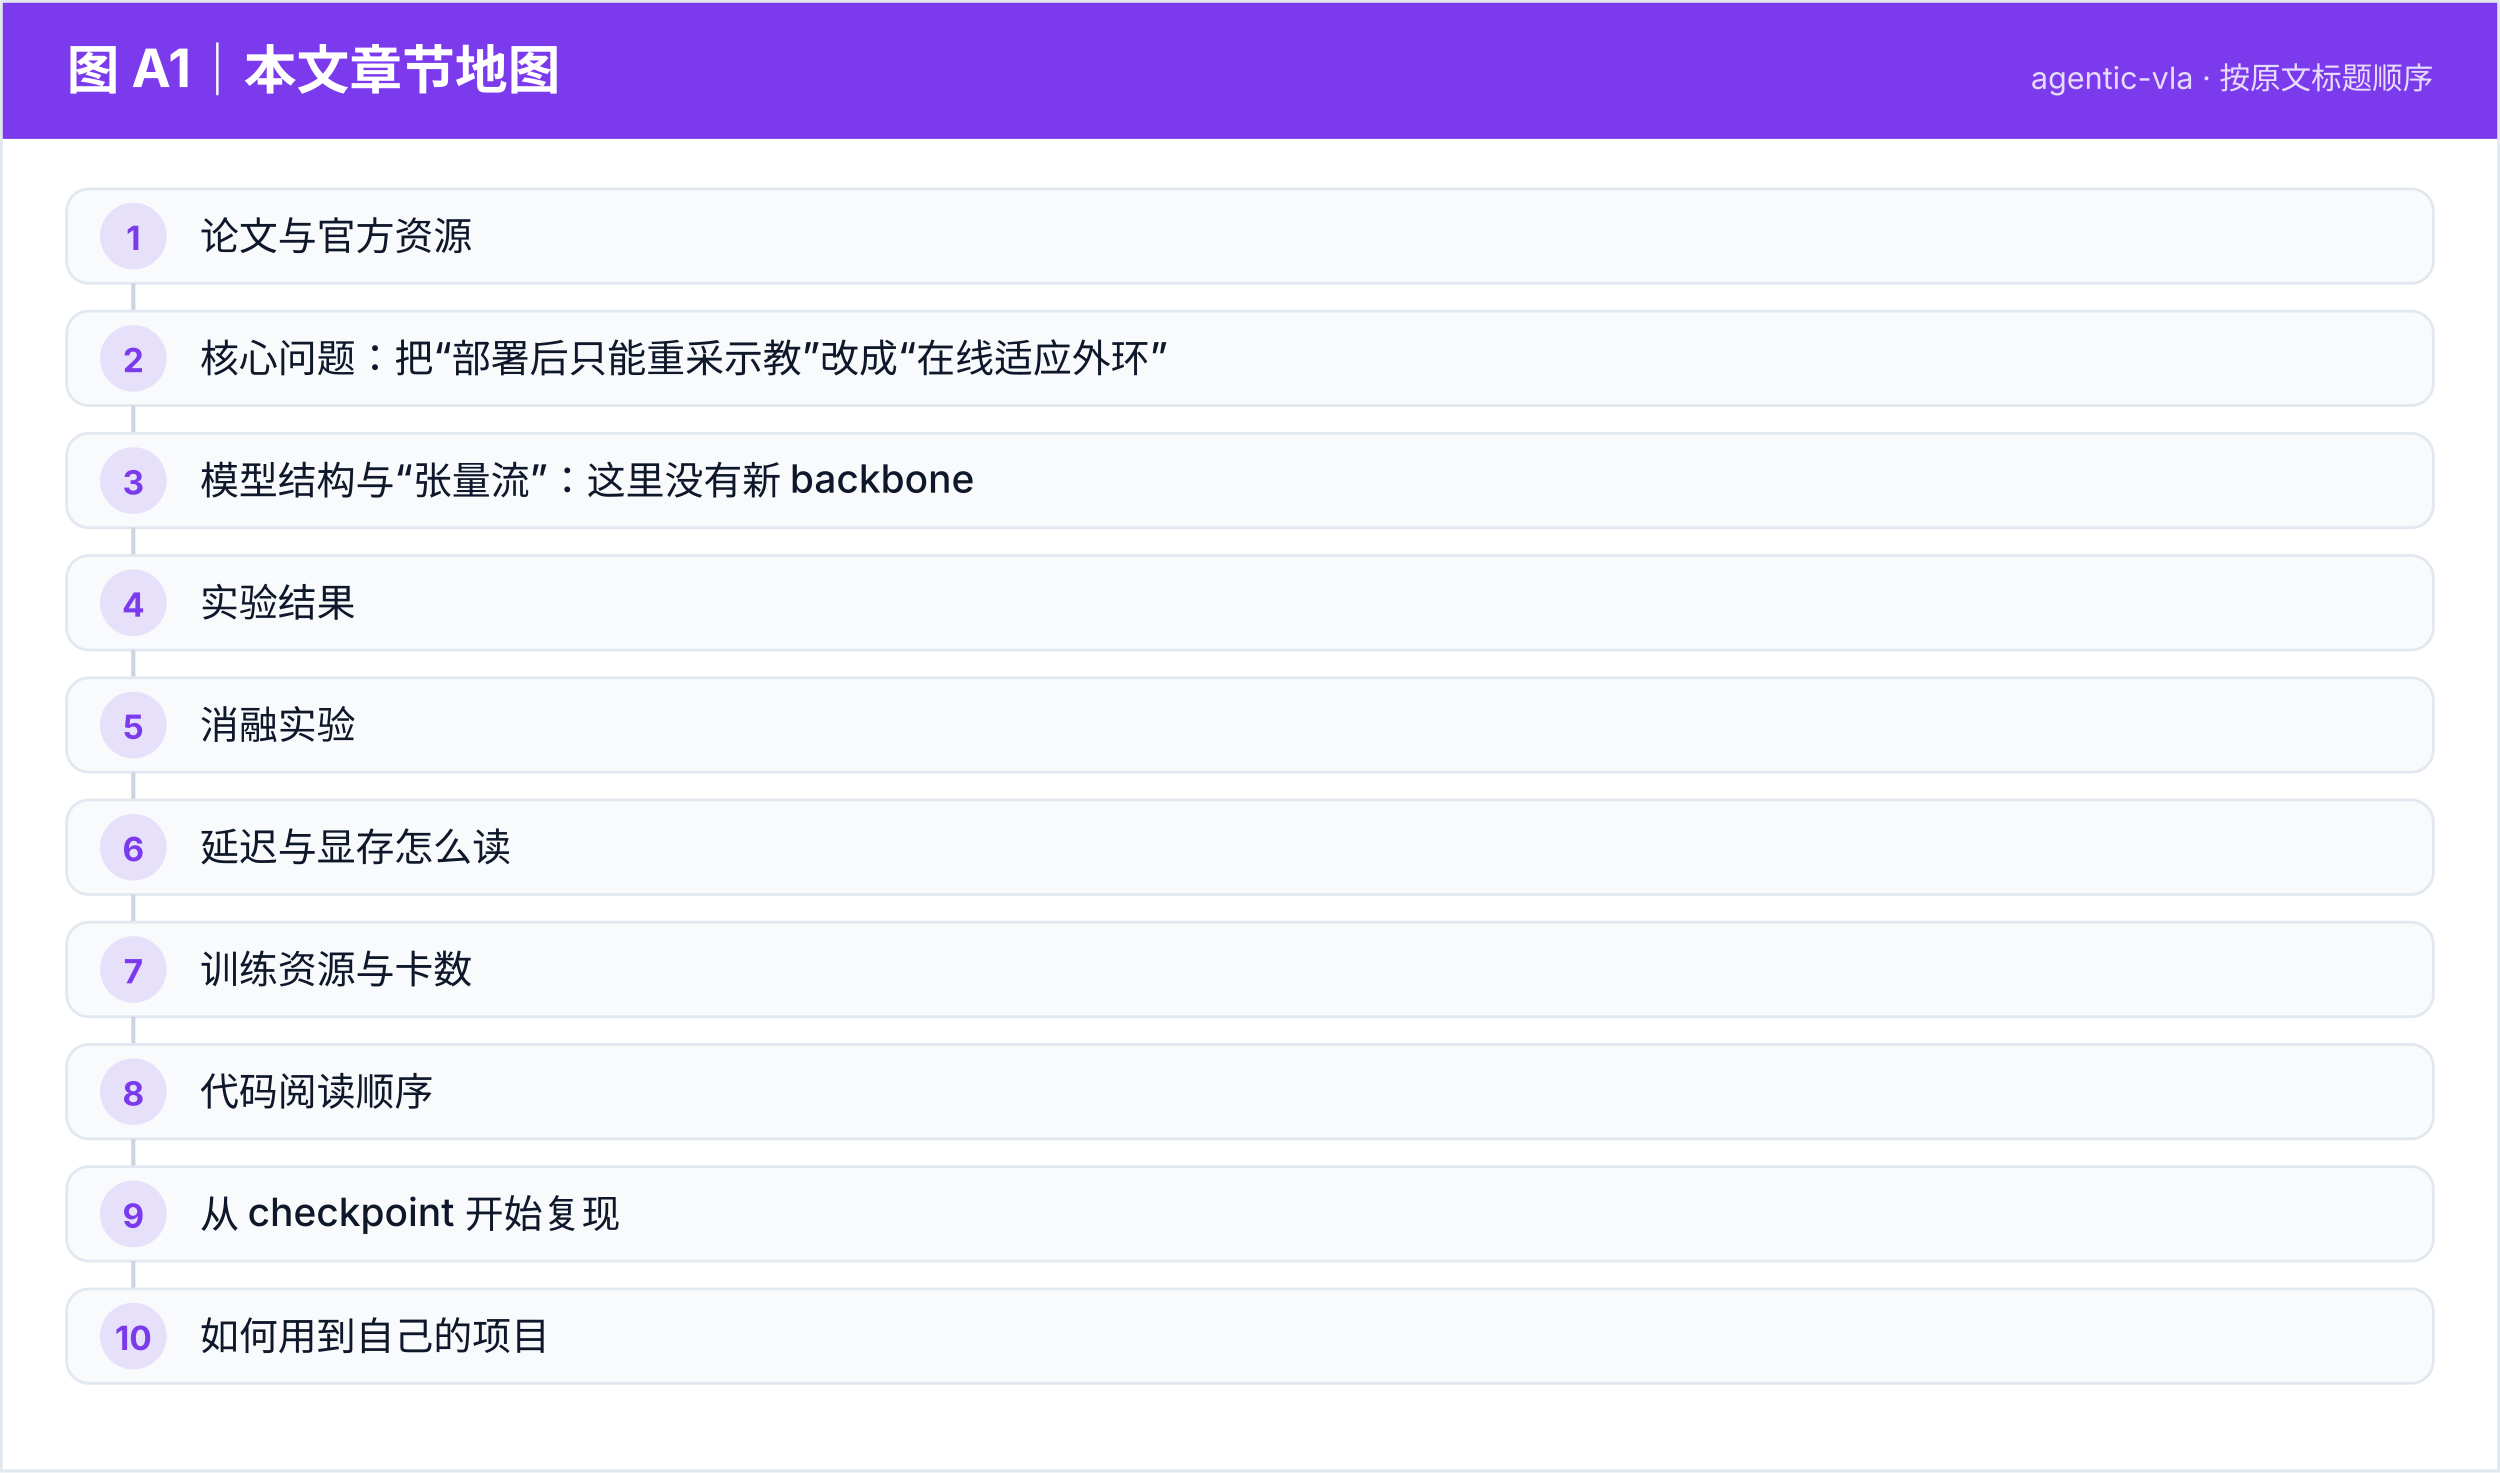
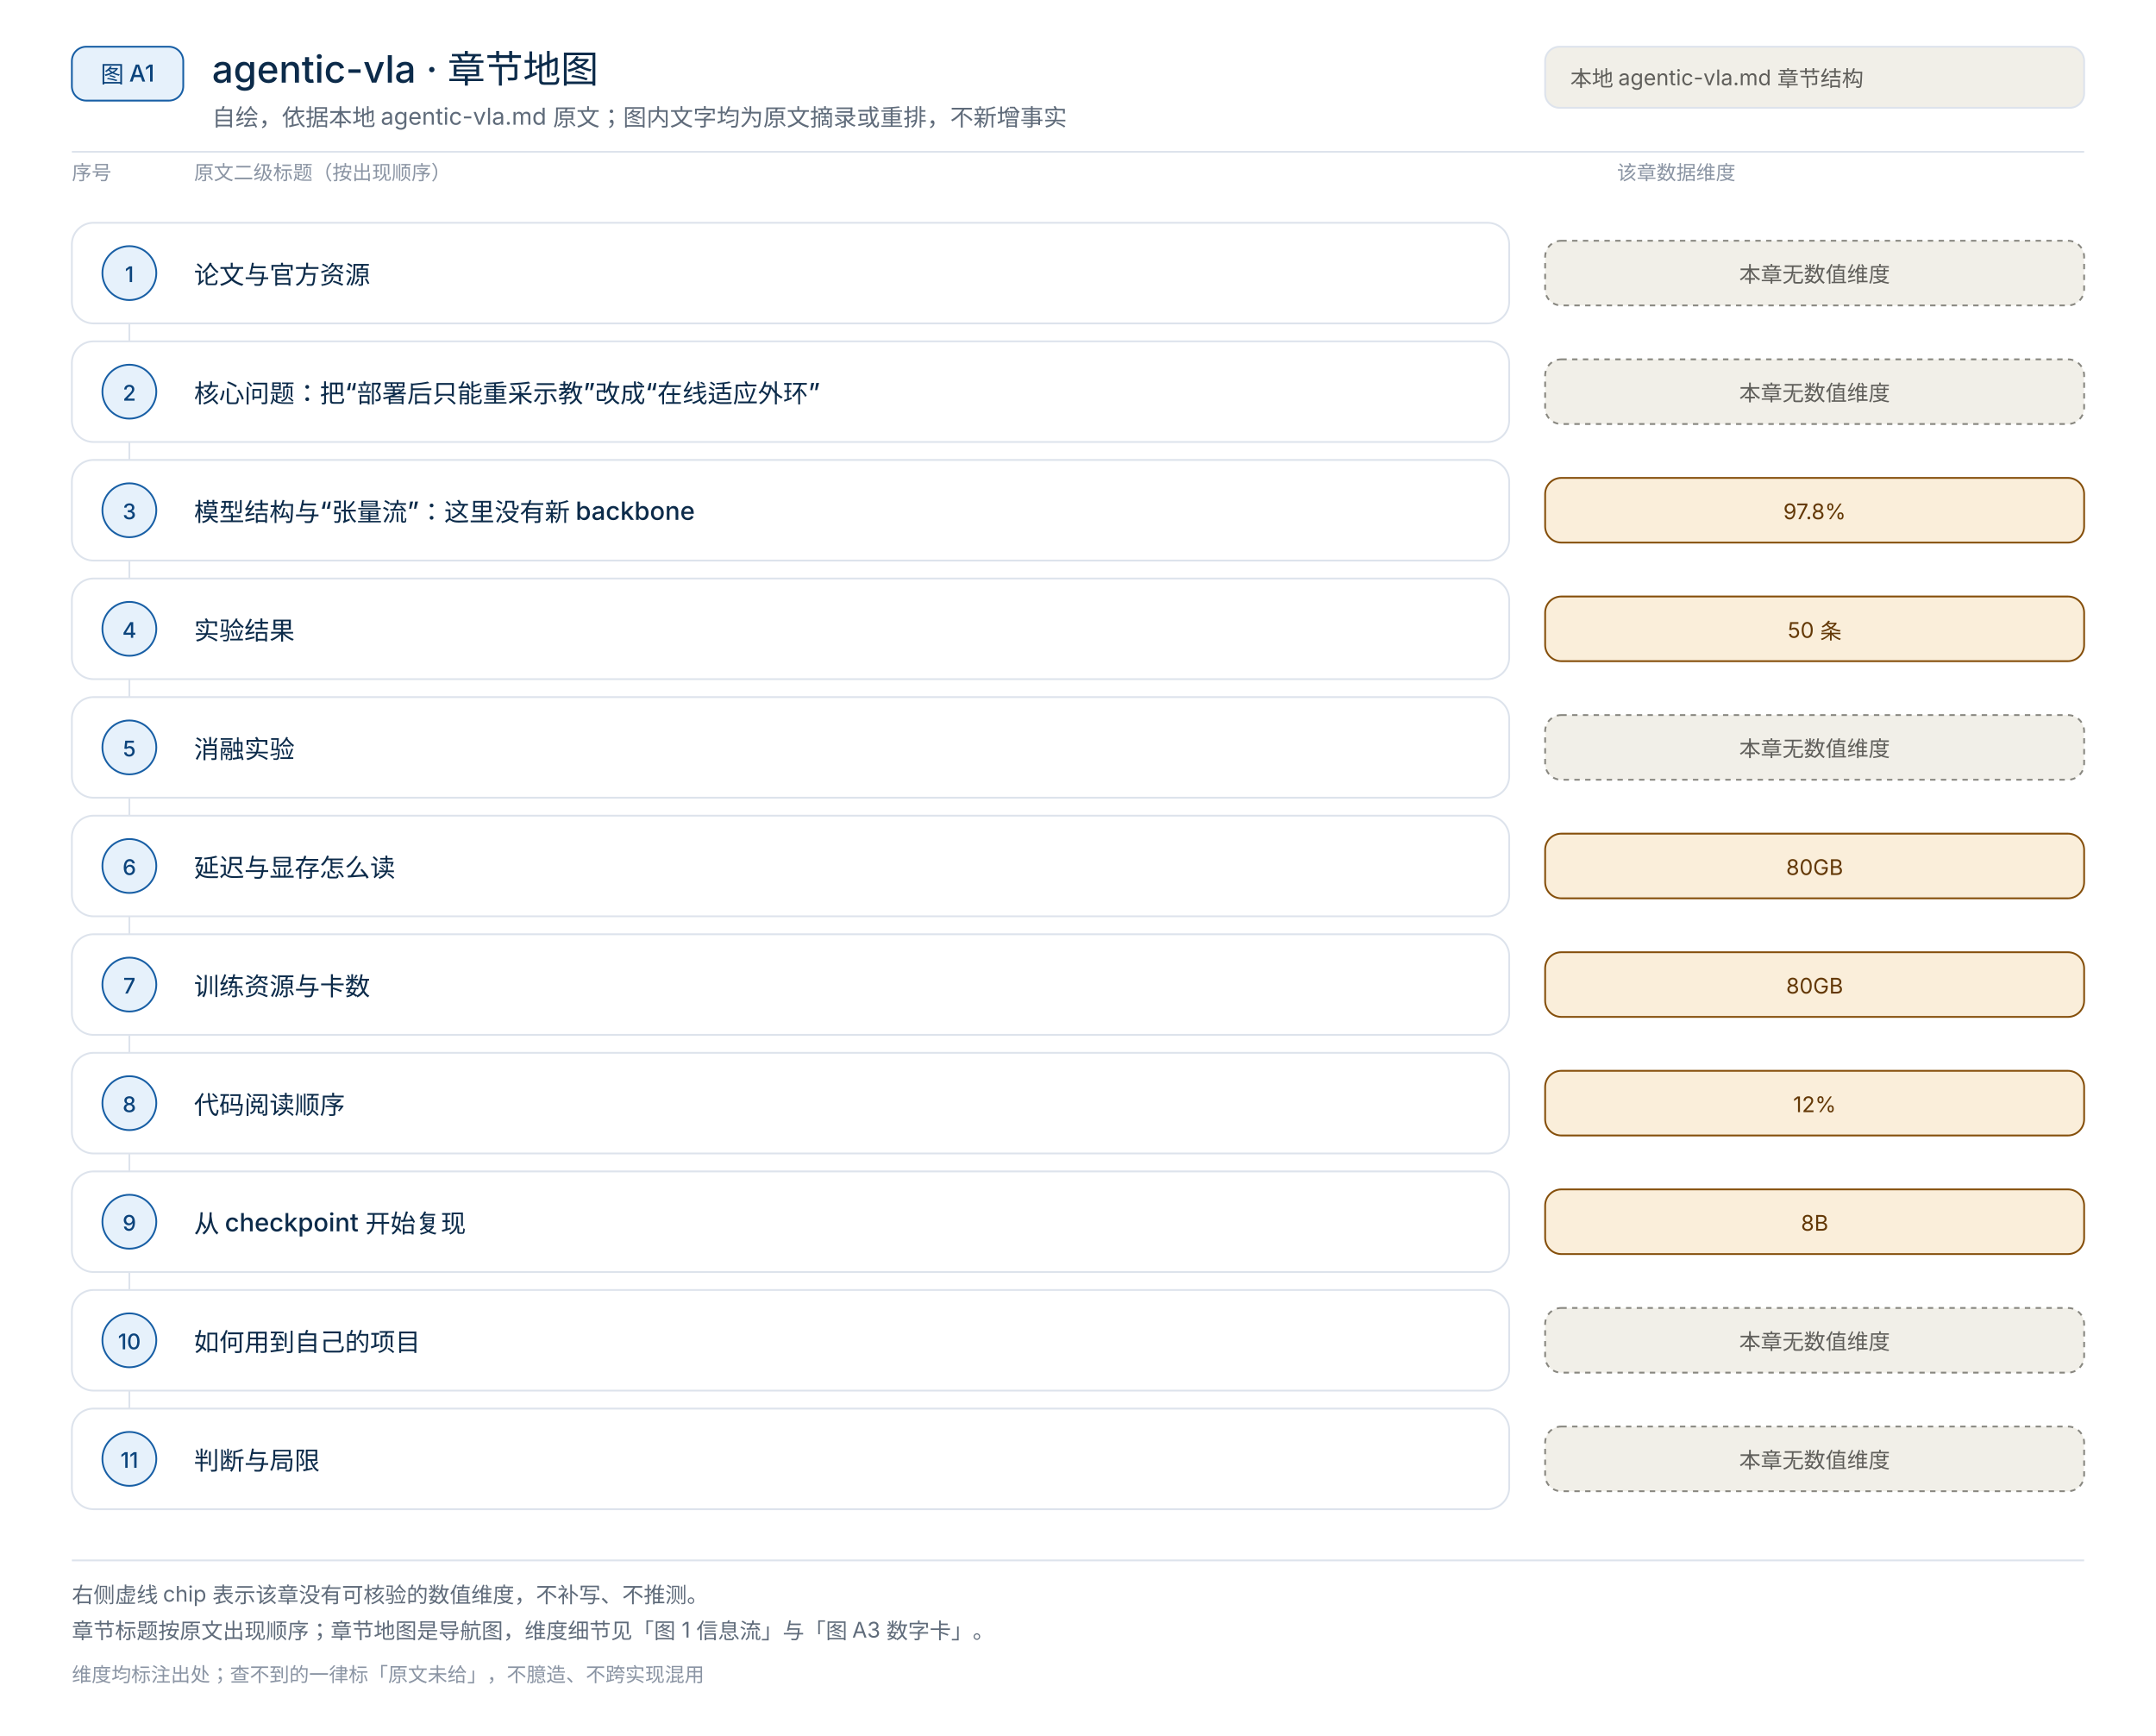
- <svg xmlns="http://www.w3.org/2000/svg" viewBox="0 0 900 530" width="900" height="530" font-family="PingFang SC, -apple-system, BlinkMacSystemFont, Microsoft YaHei, sans-serif">
-   <rect width="900" height="530" fill="#ffffff" />
-   <rect x="0" y="0" width="900" height="50" fill="#7c3aed" />
-   <text x="24" y="32" font-size="19" fill="#ffffff" font-weight="700" text-anchor="start">图 A1｜本文章节地图</text>
-   <text x="876" y="32" font-size="11" fill="#ffffff" font-weight="400" text-anchor="end" opacity="0.82">agentic-vla · 按原文标题顺序</text>
-   <rect x="24" y="68" width="852" height="34" rx="8" fill="#f8fafc" stroke="#e2e8f0" />
-   <circle cx="48" cy="85" r="12" fill="#7c3aed" opacity="0.14" />
-   <text x="48" y="90" font-size="12" fill="#7c3aed" font-weight="700" text-anchor="middle">1</text>
-   <text x="72" y="90" font-size="14" fill="#0f172a" font-weight="500" text-anchor="start">论文与官方资源</text>
-   <path d="M48 102 L48 112" stroke="#cbd5e1" stroke-width="1.5" />
-   <rect x="24" y="112" width="852" height="34" rx="8" fill="#f8fafc" stroke="#e2e8f0" />
-   <circle cx="48" cy="129" r="12" fill="#7c3aed" opacity="0.14" />
-   <text x="48" y="134" font-size="12" fill="#7c3aed" font-weight="700" text-anchor="middle">2</text>
-   <text x="72" y="134" font-size="14" fill="#0f172a" font-weight="500" text-anchor="start">核心问题：把“部署后只能重采示教”改成“在线适应外环”</text>
-   <path d="M48 146 L48 156" stroke="#cbd5e1" stroke-width="1.5" />
-   <rect x="24" y="156" width="852" height="34" rx="8" fill="#f8fafc" stroke="#e2e8f0" />
-   <circle cx="48" cy="173" r="12" fill="#7c3aed" opacity="0.14" />
-   <text x="48" y="178" font-size="12" fill="#7c3aed" font-weight="700" text-anchor="middle">3</text>
-   <text x="72" y="178" font-size="14" fill="#0f172a" font-weight="500" text-anchor="start">模型结构与“张量流”：这里没有新 backbone</text>
-   <path d="M48 190 L48 200" stroke="#cbd5e1" stroke-width="1.5" />
-   <rect x="24" y="200" width="852" height="34" rx="8" fill="#f8fafc" stroke="#e2e8f0" />
-   <circle cx="48" cy="217" r="12" fill="#7c3aed" opacity="0.14" />
-   <text x="48" y="222" font-size="12" fill="#7c3aed" font-weight="700" text-anchor="middle">4</text>
-   <text x="72" y="222" font-size="14" fill="#0f172a" font-weight="500" text-anchor="start">实验结果</text>
-   <path d="M48 234 L48 244" stroke="#cbd5e1" stroke-width="1.5" />
-   <rect x="24" y="244" width="852" height="34" rx="8" fill="#f8fafc" stroke="#e2e8f0" />
-   <circle cx="48" cy="261" r="12" fill="#7c3aed" opacity="0.14" />
-   <text x="48" y="266" font-size="12" fill="#7c3aed" font-weight="700" text-anchor="middle">5</text>
-   <text x="72" y="266" font-size="14" fill="#0f172a" font-weight="500" text-anchor="start">消融实验</text>
-   <path d="M48 278 L48 288" stroke="#cbd5e1" stroke-width="1.5" />
-   <rect x="24" y="288" width="852" height="34" rx="8" fill="#f8fafc" stroke="#e2e8f0" />
-   <circle cx="48" cy="305" r="12" fill="#7c3aed" opacity="0.14" />
-   <text x="48" y="310" font-size="12" fill="#7c3aed" font-weight="700" text-anchor="middle">6</text>
-   <text x="72" y="310" font-size="14" fill="#0f172a" font-weight="500" text-anchor="start">延迟与显存怎么读</text>
-   <path d="M48 322 L48 332" stroke="#cbd5e1" stroke-width="1.5" />
-   <rect x="24" y="332" width="852" height="34" rx="8" fill="#f8fafc" stroke="#e2e8f0" />
-   <circle cx="48" cy="349" r="12" fill="#7c3aed" opacity="0.14" />
-   <text x="48" y="354" font-size="12" fill="#7c3aed" font-weight="700" text-anchor="middle">7</text>
-   <text x="72" y="354" font-size="14" fill="#0f172a" font-weight="500" text-anchor="start">训练资源与卡数</text>
-   <path d="M48 366 L48 376" stroke="#cbd5e1" stroke-width="1.5" />
-   <rect x="24" y="376" width="852" height="34" rx="8" fill="#f8fafc" stroke="#e2e8f0" />
-   <circle cx="48" cy="393" r="12" fill="#7c3aed" opacity="0.14" />
-   <text x="48" y="398" font-size="12" fill="#7c3aed" font-weight="700" text-anchor="middle">8</text>
-   <text x="72" y="398" font-size="14" fill="#0f172a" font-weight="500" text-anchor="start">代码阅读顺序</text>
-   <path d="M48 410 L48 420" stroke="#cbd5e1" stroke-width="1.5" />
-   <rect x="24" y="420" width="852" height="34" rx="8" fill="#f8fafc" stroke="#e2e8f0" />
-   <circle cx="48" cy="437" r="12" fill="#7c3aed" opacity="0.14" />
-   <text x="48" y="442" font-size="12" fill="#7c3aed" font-weight="700" text-anchor="middle">9</text>
-   <text x="72" y="442" font-size="14" fill="#0f172a" font-weight="500" text-anchor="start">从 checkpoint 开始复现</text>
-   <path d="M48 454 L48 464" stroke="#cbd5e1" stroke-width="1.5" />
-   <rect x="24" y="464" width="852" height="34" rx="8" fill="#f8fafc" stroke="#e2e8f0" />
-   <circle cx="48" cy="481" r="12" fill="#7c3aed" opacity="0.14" />
-   <text x="48" y="486" font-size="12" fill="#7c3aed" font-weight="700" text-anchor="middle">10</text>
-   <text x="72" y="486" font-size="14" fill="#0f172a" font-weight="500" text-anchor="start">如何用到自己的项目</text>
-   <rect x="0.5" y="0.5" width="899" height="529" fill="none" stroke="#e2e8f0" />
+ <svg xmlns="http://www.w3.org/2000/svg" width="1200" height="966" viewBox="0 0 1200 966" role="img">
+   <defs>
+     <marker id="arrow" viewBox="0 0 10 10" refX="8" refY="5" markerWidth="6" markerHeight="6" orient="auto-start-reverse">
+       <path d="M2 1L8 5L2 9" fill="none" stroke="#185FA5" stroke-width="1.6" stroke-linecap="round" stroke-linejoin="round" />
+     </marker>
+   </defs>
+   <rect x="0" y="0" width="1200" height="966" rx="0" fill="#FFFFFF" stroke="#FFFFFF" stroke-width="1" />
+   <text x="118" y="46" font-family="-apple-system,BlinkMacSystemFont,'PingFang SC','Microsoft YaHei',sans-serif" font-size="21" font-weight="500" fill="#0C2B4A" text-anchor="start">agentic-vla · 章节地图</text>
+   <text x="118" y="70" font-family="-apple-system,BlinkMacSystemFont,'PingFang SC','Microsoft YaHei',sans-serif" font-size="13" font-weight="400" fill="#5F6B7A" text-anchor="start">自绘，依据本地 agentic-vla.md 原文；图内文字均为原文摘录或重排，不新增事实</text>
+   <rect x="40" y="84" width="1120" height="1" rx="0" fill="#DDE3EC" stroke="#DDE3EC" stroke-width="0" />
+   <rect x="860" y="26" width="300" height="34" rx="8" fill="#F1EFE8" stroke="#DDE3EC" stroke-width="1" />
+   <text x="874" y="48" font-family="-apple-system,BlinkMacSystemFont,'PingFang SC','Microsoft YaHei',sans-serif" font-size="12" font-weight="400" fill="#5F5E5A" text-anchor="start">本地 agentic-vla.md 章节结构</text>
+   <rect x="40" y="26" width="62" height="30" rx="8" fill="#E6F1FB" stroke="#185FA5" stroke-width="1" />
+   <text x="71" y="46" font-family="-apple-system,BlinkMacSystemFont,'PingFang SC','Microsoft YaHei',sans-serif" font-size="13" font-weight="500" fill="#0C447C" text-anchor="middle">图 A1</text>
+   <text x="40" y="100" font-family="-apple-system,BlinkMacSystemFont,'PingFang SC','Microsoft YaHei',sans-serif" font-size="11" font-weight="400" fill="#8A94A3" text-anchor="start">序号</text>
+   <text x="108" y="100" font-family="-apple-system,BlinkMacSystemFont,'PingFang SC','Microsoft YaHei',sans-serif" font-size="11" font-weight="400" fill="#8A94A3" text-anchor="start">原文二级标题（按出现顺序）</text>
+   <text x="900" y="100" font-family="-apple-system,BlinkMacSystemFont,'PingFang SC','Microsoft YaHei',sans-serif" font-size="11" font-weight="400" fill="#8A94A3" text-anchor="start">该章数据维度</text>
+   <rect x="40" y="124" width="800" height="56" rx="12" fill="#FFFFFF" stroke="#DDE3EC" stroke-width="1" />
+   <circle cx="72" cy="152" r="15" fill="#E6F1FB" stroke="#185FA5" stroke-width="1" />
+   <text x="72" y="157" font-family="-apple-system,BlinkMacSystemFont,'PingFang SC','Microsoft YaHei',sans-serif" font-size="12" font-weight="500" fill="#0C447C" text-anchor="middle">1</text>
+   <text x="108" y="158" font-family="-apple-system,BlinkMacSystemFont,'PingFang SC','Microsoft YaHei',sans-serif" font-size="14" font-weight="500" fill="#0C2B4A" text-anchor="start">论文与官方资源</text>
+   <rect x="860" y="134" width="300" height="36" rx="9" fill="#F1EFE8" stroke="#888780" stroke-width="1" stroke-dasharray="3 3" />
+   <text x="1010" y="157" font-family="-apple-system,BlinkMacSystemFont,'PingFang SC','Microsoft YaHei',sans-serif" font-size="12" font-weight="400" fill="#5F5E5A" text-anchor="middle">本章无数值维度</text>
+   <path d="M72 180 L72 190" fill="none" stroke="#DDE3EC" stroke-width="1" />
+   <rect x="40" y="190" width="800" height="56" rx="12" fill="#FFFFFF" stroke="#DDE3EC" stroke-width="1" />
+   <circle cx="72" cy="218" r="15" fill="#E6F1FB" stroke="#185FA5" stroke-width="1" />
+   <text x="72" y="223" font-family="-apple-system,BlinkMacSystemFont,'PingFang SC','Microsoft YaHei',sans-serif" font-size="12" font-weight="500" fill="#0C447C" text-anchor="middle">2</text>
+   <text x="108" y="224" font-family="-apple-system,BlinkMacSystemFont,'PingFang SC','Microsoft YaHei',sans-serif" font-size="14" font-weight="500" fill="#0C2B4A" text-anchor="start">核心问题：把“部署后只能重采示教”改成“在线适应外环”</text>
+   <rect x="860" y="200" width="300" height="36" rx="9" fill="#F1EFE8" stroke="#888780" stroke-width="1" stroke-dasharray="3 3" />
+   <text x="1010" y="223" font-family="-apple-system,BlinkMacSystemFont,'PingFang SC','Microsoft YaHei',sans-serif" font-size="12" font-weight="400" fill="#5F5E5A" text-anchor="middle">本章无数值维度</text>
+   <path d="M72 246 L72 256" fill="none" stroke="#DDE3EC" stroke-width="1" />
+   <rect x="40" y="256" width="800" height="56" rx="12" fill="#FFFFFF" stroke="#DDE3EC" stroke-width="1" />
+   <circle cx="72" cy="284" r="15" fill="#E6F1FB" stroke="#185FA5" stroke-width="1" />
+   <text x="72" y="289" font-family="-apple-system,BlinkMacSystemFont,'PingFang SC','Microsoft YaHei',sans-serif" font-size="12" font-weight="500" fill="#0C447C" text-anchor="middle">3</text>
+   <text x="108" y="290" font-family="-apple-system,BlinkMacSystemFont,'PingFang SC','Microsoft YaHei',sans-serif" font-size="14" font-weight="500" fill="#0C2B4A" text-anchor="start">模型结构与“张量流”：这里没有新 backbone</text>
+   <rect x="860" y="266" width="300" height="36" rx="9" fill="#FAEEDA" stroke="#854F0B" stroke-width="1" />
+   <text x="1010" y="289" font-family="-apple-system,BlinkMacSystemFont,'PingFang SC','Microsoft YaHei',sans-serif" font-size="12" font-weight="400" fill="#633806" text-anchor="middle">97.8%</text>
+   <path d="M72 312 L72 322" fill="none" stroke="#DDE3EC" stroke-width="1" />
+   <rect x="40" y="322" width="800" height="56" rx="12" fill="#FFFFFF" stroke="#DDE3EC" stroke-width="1" />
+   <circle cx="72" cy="350" r="15" fill="#E6F1FB" stroke="#185FA5" stroke-width="1" />
+   <text x="72" y="355" font-family="-apple-system,BlinkMacSystemFont,'PingFang SC','Microsoft YaHei',sans-serif" font-size="12" font-weight="500" fill="#0C447C" text-anchor="middle">4</text>
+   <text x="108" y="356" font-family="-apple-system,BlinkMacSystemFont,'PingFang SC','Microsoft YaHei',sans-serif" font-size="14" font-weight="500" fill="#0C2B4A" text-anchor="start">实验结果</text>
+   <rect x="860" y="332" width="300" height="36" rx="9" fill="#FAEEDA" stroke="#854F0B" stroke-width="1" />
+   <text x="1010" y="355" font-family="-apple-system,BlinkMacSystemFont,'PingFang SC','Microsoft YaHei',sans-serif" font-size="12" font-weight="400" fill="#633806" text-anchor="middle">50 条</text>
+   <path d="M72 378 L72 388" fill="none" stroke="#DDE3EC" stroke-width="1" />
+   <rect x="40" y="388" width="800" height="56" rx="12" fill="#FFFFFF" stroke="#DDE3EC" stroke-width="1" />
+   <circle cx="72" cy="416" r="15" fill="#E6F1FB" stroke="#185FA5" stroke-width="1" />
+   <text x="72" y="421" font-family="-apple-system,BlinkMacSystemFont,'PingFang SC','Microsoft YaHei',sans-serif" font-size="12" font-weight="500" fill="#0C447C" text-anchor="middle">5</text>
+   <text x="108" y="422" font-family="-apple-system,BlinkMacSystemFont,'PingFang SC','Microsoft YaHei',sans-serif" font-size="14" font-weight="500" fill="#0C2B4A" text-anchor="start">消融实验</text>
+   <rect x="860" y="398" width="300" height="36" rx="9" fill="#F1EFE8" stroke="#888780" stroke-width="1" stroke-dasharray="3 3" />
+   <text x="1010" y="421" font-family="-apple-system,BlinkMacSystemFont,'PingFang SC','Microsoft YaHei',sans-serif" font-size="12" font-weight="400" fill="#5F5E5A" text-anchor="middle">本章无数值维度</text>
+   <path d="M72 444 L72 454" fill="none" stroke="#DDE3EC" stroke-width="1" />
+   <rect x="40" y="454" width="800" height="56" rx="12" fill="#FFFFFF" stroke="#DDE3EC" stroke-width="1" />
+   <circle cx="72" cy="482" r="15" fill="#E6F1FB" stroke="#185FA5" stroke-width="1" />
+   <text x="72" y="487" font-family="-apple-system,BlinkMacSystemFont,'PingFang SC','Microsoft YaHei',sans-serif" font-size="12" font-weight="500" fill="#0C447C" text-anchor="middle">6</text>
+   <text x="108" y="488" font-family="-apple-system,BlinkMacSystemFont,'PingFang SC','Microsoft YaHei',sans-serif" font-size="14" font-weight="500" fill="#0C2B4A" text-anchor="start">延迟与显存怎么读</text>
+   <rect x="860" y="464" width="300" height="36" rx="9" fill="#FAEEDA" stroke="#854F0B" stroke-width="1" />
+   <text x="1010" y="487" font-family="-apple-system,BlinkMacSystemFont,'PingFang SC','Microsoft YaHei',sans-serif" font-size="12" font-weight="400" fill="#633806" text-anchor="middle">80GB</text>
+   <path d="M72 510 L72 520" fill="none" stroke="#DDE3EC" stroke-width="1" />
+   <rect x="40" y="520" width="800" height="56" rx="12" fill="#FFFFFF" stroke="#DDE3EC" stroke-width="1" />
+   <circle cx="72" cy="548" r="15" fill="#E6F1FB" stroke="#185FA5" stroke-width="1" />
+   <text x="72" y="553" font-family="-apple-system,BlinkMacSystemFont,'PingFang SC','Microsoft YaHei',sans-serif" font-size="12" font-weight="500" fill="#0C447C" text-anchor="middle">7</text>
+   <text x="108" y="554" font-family="-apple-system,BlinkMacSystemFont,'PingFang SC','Microsoft YaHei',sans-serif" font-size="14" font-weight="500" fill="#0C2B4A" text-anchor="start">训练资源与卡数</text>
+   <rect x="860" y="530" width="300" height="36" rx="9" fill="#FAEEDA" stroke="#854F0B" stroke-width="1" />
+   <text x="1010" y="553" font-family="-apple-system,BlinkMacSystemFont,'PingFang SC','Microsoft YaHei',sans-serif" font-size="12" font-weight="400" fill="#633806" text-anchor="middle">80GB</text>
+   <path d="M72 576 L72 586" fill="none" stroke="#DDE3EC" stroke-width="1" />
+   <rect x="40" y="586" width="800" height="56" rx="12" fill="#FFFFFF" stroke="#DDE3EC" stroke-width="1" />
+   <circle cx="72" cy="614" r="15" fill="#E6F1FB" stroke="#185FA5" stroke-width="1" />
+   <text x="72" y="619" font-family="-apple-system,BlinkMacSystemFont,'PingFang SC','Microsoft YaHei',sans-serif" font-size="12" font-weight="500" fill="#0C447C" text-anchor="middle">8</text>
+   <text x="108" y="620" font-family="-apple-system,BlinkMacSystemFont,'PingFang SC','Microsoft YaHei',sans-serif" font-size="14" font-weight="500" fill="#0C2B4A" text-anchor="start">代码阅读顺序</text>
+   <rect x="860" y="596" width="300" height="36" rx="9" fill="#FAEEDA" stroke="#854F0B" stroke-width="1" />
+   <text x="1010" y="619" font-family="-apple-system,BlinkMacSystemFont,'PingFang SC','Microsoft YaHei',sans-serif" font-size="12" font-weight="400" fill="#633806" text-anchor="middle">12%</text>
+   <path d="M72 642 L72 652" fill="none" stroke="#DDE3EC" stroke-width="1" />
+   <rect x="40" y="652" width="800" height="56" rx="12" fill="#FFFFFF" stroke="#DDE3EC" stroke-width="1" />
+   <circle cx="72" cy="680" r="15" fill="#E6F1FB" stroke="#185FA5" stroke-width="1" />
+   <text x="72" y="685" font-family="-apple-system,BlinkMacSystemFont,'PingFang SC','Microsoft YaHei',sans-serif" font-size="12" font-weight="500" fill="#0C447C" text-anchor="middle">9</text>
+   <text x="108" y="686" font-family="-apple-system,BlinkMacSystemFont,'PingFang SC','Microsoft YaHei',sans-serif" font-size="14" font-weight="500" fill="#0C2B4A" text-anchor="start">从 checkpoint 开始复现</text>
+   <rect x="860" y="662" width="300" height="36" rx="9" fill="#FAEEDA" stroke="#854F0B" stroke-width="1" />
+   <text x="1010" y="685" font-family="-apple-system,BlinkMacSystemFont,'PingFang SC','Microsoft YaHei',sans-serif" font-size="12" font-weight="400" fill="#633806" text-anchor="middle">8B</text>
+   <path d="M72 708 L72 718" fill="none" stroke="#DDE3EC" stroke-width="1" />
+   <rect x="40" y="718" width="800" height="56" rx="12" fill="#FFFFFF" stroke="#DDE3EC" stroke-width="1" />
+   <circle cx="72" cy="746" r="15" fill="#E6F1FB" stroke="#185FA5" stroke-width="1" />
+   <text x="72" y="751" font-family="-apple-system,BlinkMacSystemFont,'PingFang SC','Microsoft YaHei',sans-serif" font-size="12" font-weight="500" fill="#0C447C" text-anchor="middle">10</text>
+   <text x="108" y="752" font-family="-apple-system,BlinkMacSystemFont,'PingFang SC','Microsoft YaHei',sans-serif" font-size="14" font-weight="500" fill="#0C2B4A" text-anchor="start">如何用到自己的项目</text>
+   <rect x="860" y="728" width="300" height="36" rx="9" fill="#F1EFE8" stroke="#888780" stroke-width="1" stroke-dasharray="3 3" />
+   <text x="1010" y="751" font-family="-apple-system,BlinkMacSystemFont,'PingFang SC','Microsoft YaHei',sans-serif" font-size="12" font-weight="400" fill="#5F5E5A" text-anchor="middle">本章无数值维度</text>
+   <path d="M72 774 L72 784" fill="none" stroke="#DDE3EC" stroke-width="1" />
+   <rect x="40" y="784" width="800" height="56" rx="12" fill="#FFFFFF" stroke="#DDE3EC" stroke-width="1" />
+   <circle cx="72" cy="812" r="15" fill="#E6F1FB" stroke="#185FA5" stroke-width="1" />
+   <text x="72" y="817" font-family="-apple-system,BlinkMacSystemFont,'PingFang SC','Microsoft YaHei',sans-serif" font-size="12" font-weight="500" fill="#0C447C" text-anchor="middle">11</text>
+   <text x="108" y="818" font-family="-apple-system,BlinkMacSystemFont,'PingFang SC','Microsoft YaHei',sans-serif" font-size="14" font-weight="500" fill="#0C2B4A" text-anchor="start">判断与局限</text>
+   <rect x="860" y="794" width="300" height="36" rx="9" fill="#F1EFE8" stroke="#888780" stroke-width="1" stroke-dasharray="3 3" />
+   <text x="1010" y="817" font-family="-apple-system,BlinkMacSystemFont,'PingFang SC','Microsoft YaHei',sans-serif" font-size="12" font-weight="400" fill="#5F5E5A" text-anchor="middle">本章无数值维度</text>
+   <rect x="40" y="868" width="1120" height="1" rx="0" fill="#DDE3EC" stroke="#DDE3EC" stroke-width="0" />
+   <text x="40" y="892" font-family="-apple-system,BlinkMacSystemFont,'PingFang SC','Microsoft YaHei',sans-serif" font-size="12" font-weight="400" fill="#5F6B7A" text-anchor="start">右侧虚线 chip 表示该章没有可核验的数值维度，不补写、不推测。</text>
+   <text x="40" y="912" font-family="-apple-system,BlinkMacSystemFont,'PingFang SC','Microsoft YaHei',sans-serif" font-size="12" font-weight="400" fill="#5F6B7A" text-anchor="start">章节标题按原文出现顺序；章节地图是导航图，维度细节见「图 1 信息流」与「图 A3 数字卡」。</text>
+   <text x="40" y="936" font-family="-apple-system,BlinkMacSystemFont,'PingFang SC','Microsoft YaHei',sans-serif" font-size="11" font-weight="400" fill="#8A94A3" text-anchor="start">维度均标注出处；查不到的一律标「原文未给」，不臆造、不跨实现混用</text>
</svg>
